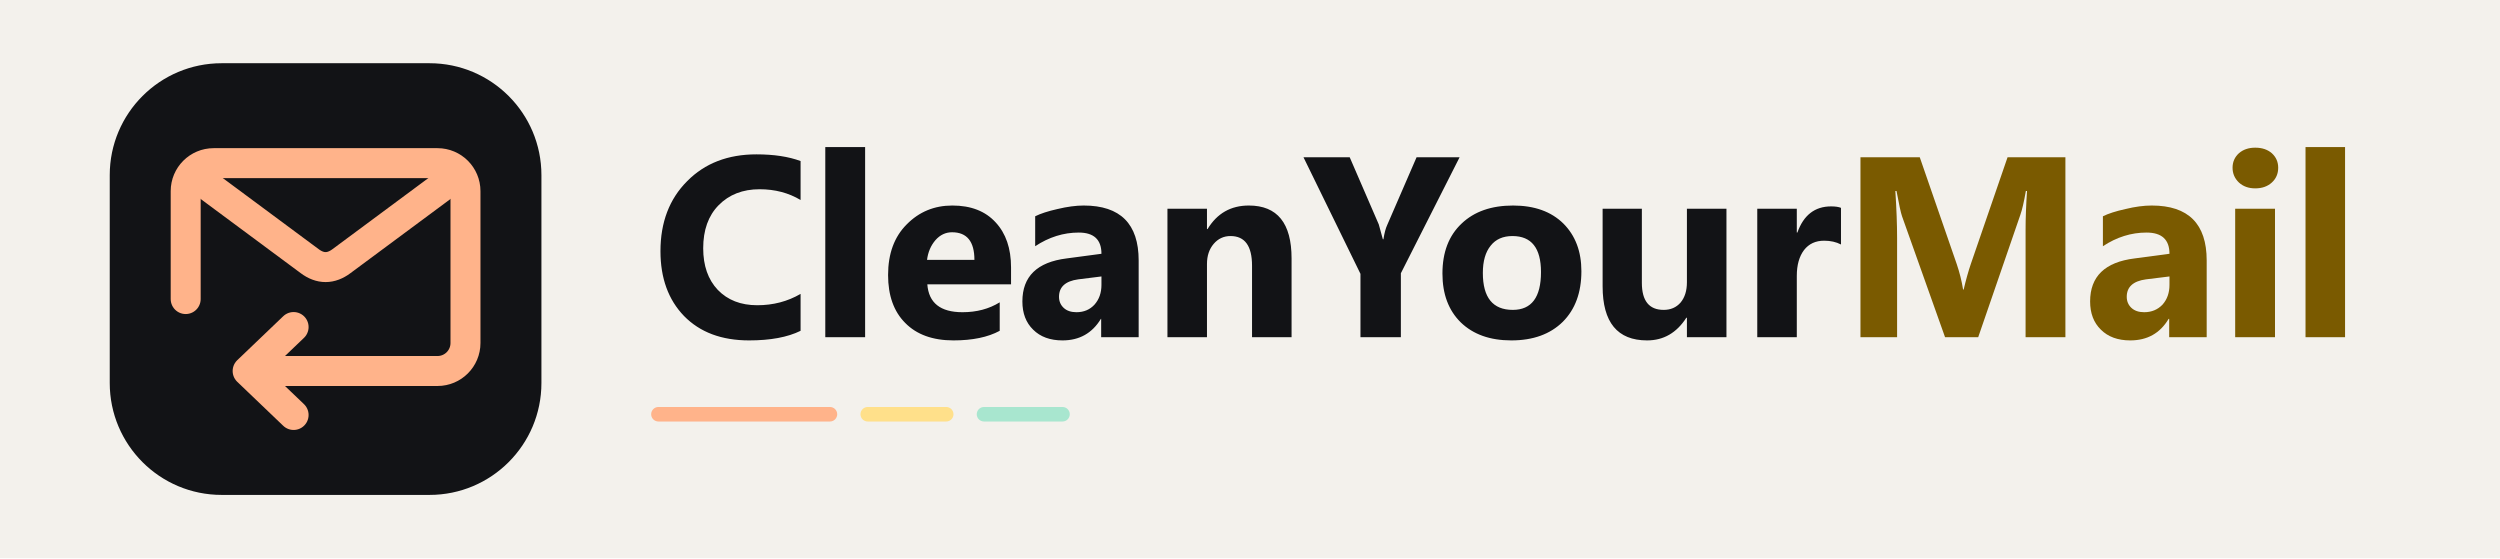
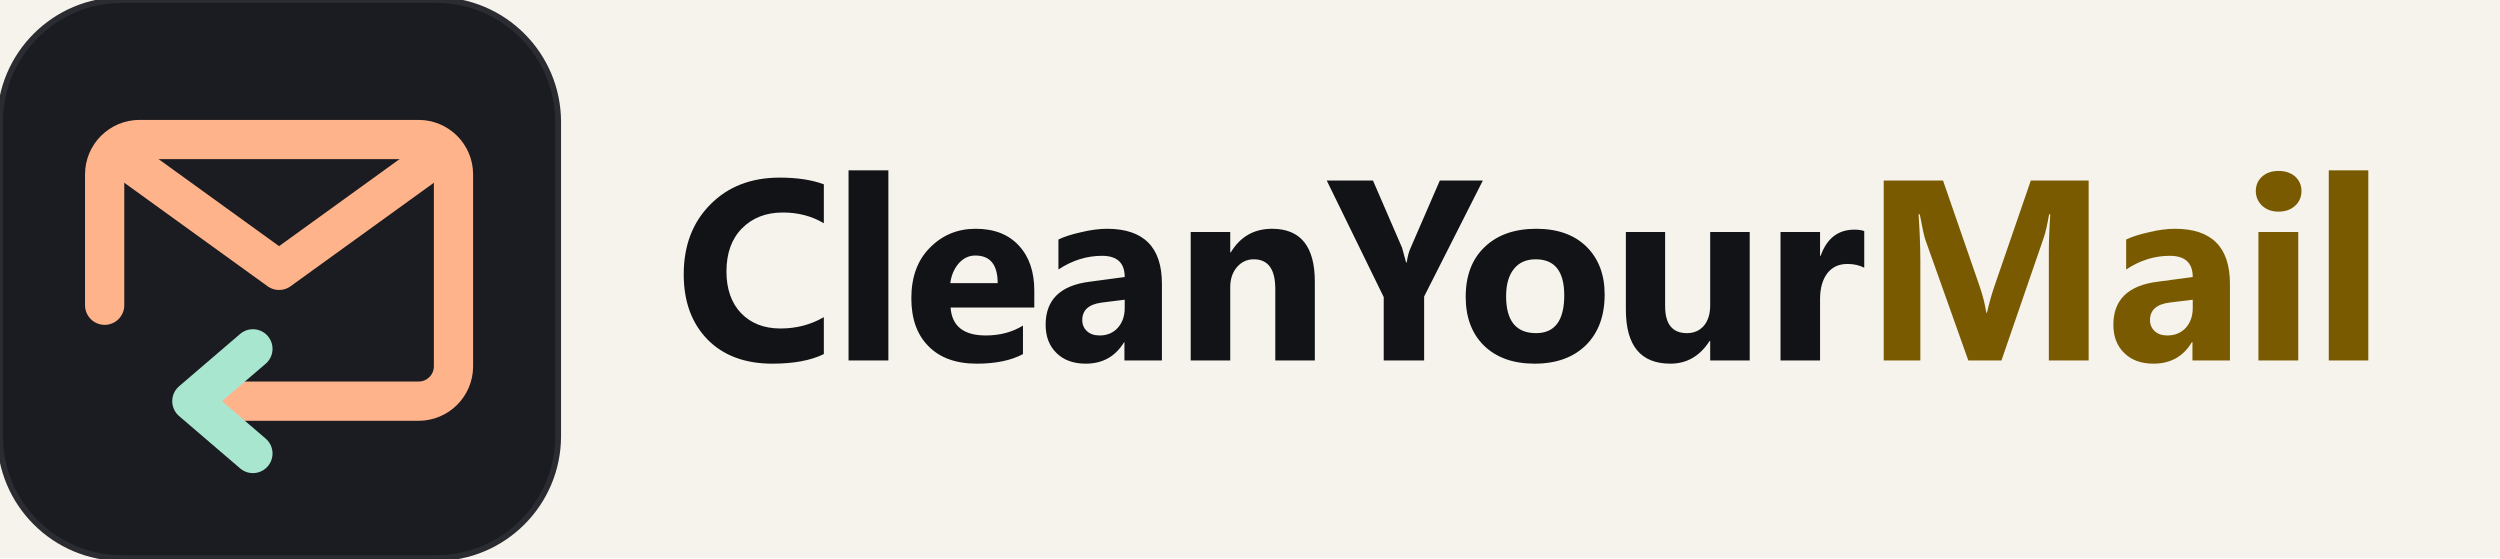
<svg xmlns="http://www.w3.org/2000/svg" width="860" height="192" viewBox="0 0 860 192" role="img" aria-labelledby="title desc">
-   <rect width="860" height="192" fill="#F3F1EC" />
-   <g transform="translate(24 8) scale(0.34375)">
-     <rect x="40" y="40" width="432" height="432" rx="112" fill="#121316" />
-     <g fill="none" stroke="#FFB38A" stroke-width="30" stroke-linecap="round" stroke-linejoin="round">
-       <path d="M116 276 V168 A28 28 0 0 1 144 140 H368 A28 28 0 0 1 396 168 V320 A28 28 0 0 1 368 348 H184" />
-       <path d="M124 152 L240 238 Q256 250 272 238 L388 152" />
-       <path d="M224 304 L178 348 L224 392" />
-     </g>
+   <rect width="860" height="192" fill="#F5F3EC" />
+   <rect x="0" y="0" width="192" height="192" rx="42" fill="#1B1C21" stroke="#2A2C31" stroke-width="2" />
+   <g transform="translate(0 0) scale(3)" fill="none" stroke-linecap="round" stroke-linejoin="round">
+     <path d="M12 35 V20 A4 4 0 0 1 16 16 H48 A4 4 0 0 1 52 20 V42 A4 4 0 0 1 48 46 H23" stroke="#FFB38A" stroke-width="4.5" />
+     <path d="M14 18 L32 31 L50 18" stroke="#FFB38A" stroke-width="4.5" />
+     <path d="M29 40 L22 46 L29 52" stroke="#A8E6CF" stroke-width="4.5" />
  </g>
-   <g transform="translate(216 40)">
+   <g transform="translate(224 48) scale(1.0)">
    <path fill="#121316" d="M59.4 73.8Q52.7 77.1 41.7 77.1Q27.5 77.1 19.3 68.7Q11.2 60.3 11.2 46.4Q11.2 31.5 20.4 22.3Q29.5 13.1 44.2 13.1Q53.2 13.1 59.4 15.4V28.8Q53.2 25.1 45.3 25.1Q36.6 25.1 31.2 30.6Q25.9 36 25.9 45.4Q25.9 54.4 30.9 59.7Q36 65 44.5 65Q52.7 65 59.4 61.1Z M81.6 76H67.9V10.6H81.6Z M131.8 57.8H103Q103.7 67.4 115.1 67.4Q122.4 67.4 127.9 64V73.8Q121.8 77.1 112 77.1Q101.3 77.1 95.4 71.1Q89.5 65.2 89.5 54.6Q89.5 43.6 95.9 37.2Q102.3 30.7 111.6 30.7Q121.2 30.7 126.5 36.5Q131.8 42.2 131.8 52ZM119.2 49.4Q119.2 39.9 111.5 39.9Q108.2 39.9 105.8 42.6Q103.4 45.4 102.9 49.4Z M175.7 76H162.8V69.7H162.7Q158.2 77.1 149.5 77.1Q143.1 77.1 139.4 73.4Q135.7 69.8 135.7 63.7Q135.7 50.8 150.9 48.9L162.9 47.3Q162.9 40 155.1 40Q147.2 40 140.1 44.7V34.4Q142.9 33 147.8 31.9Q152.8 30.7 156.8 30.7Q175.7 30.7 175.7 49.6ZM162.9 58V55.1L154.9 56.1Q148.3 57 148.3 62.1Q148.3 64.4 149.9 65.9Q151.5 67.4 154.3 67.4Q158.1 67.4 160.5 64.8Q162.9 62.1 162.9 58Z M228.3 76H214.7V51.4Q214.7 41.2 207.3 41.2Q203.8 41.2 201.5 43.9Q199.2 46.6 199.2 50.8V76H185.6V31.8H199.2V38.8H199.4Q204.3 30.7 213.6 30.7Q228.3 30.7 228.3 48.9Z M286.1 14.1 265.9 54V76H252V54.2L232.4 14.1H248.3L258.3 37.2Q258.5 37.9 259.7 42.3H259.9Q260.4 39.1 261.2 37.4L271.3 14.1Z M303.9 77.1Q292.9 77.1 286.5 70.9Q280.2 64.7 280.2 54.1Q280.2 43.1 286.8 36.9Q293.3 30.7 304.5 30.7Q315.5 30.7 321.8 36.9Q328 43.1 328 53.3Q328 64.3 321.6 70.7Q315.1 77.1 303.9 77.1ZM304.3 41.2Q299.4 41.2 296.8 44.5Q294.1 47.8 294.1 53.9Q294.1 66.6 304.4 66.6Q314.1 66.6 314.1 53.6Q314.1 41.2 304.3 41.2Z M377.9 76H364.3V69.3H364.1Q359.1 77.1 350.6 77.1Q335.3 77.1 335.3 58.5V31.8H348.8V57.3Q348.8 66.6 356.3 66.6Q359.9 66.6 362.1 64.1Q364.3 61.5 364.3 57.1V31.8H377.9Z M417.3 44.1Q414.8 42.8 411.5 42.8Q407.1 42.8 404.6 46Q402.1 49.3 402.1 54.9V76H388.5V31.8H402.1V40H402.3Q405.5 31 413.9 31Q416.1 31 417.3 31.5Z" />
    <path fill="#7A5A00" d="M494.5 76H480.8V39Q480.8 33 481.3 25.7H480.9Q479.9 31.4 479 33.9L464.5 76H453.1L438.3 34.4Q437.7 32.7 436.4 25.7H436Q436.6 34.9 436.6 41.8V76H424V14.1H444.4L457.1 50.8Q458.6 55.2 459.3 59.6H459.5Q460.7 54.5 462 50.7L474.6 14.1H494.5Z M543.1 76H530.2V69.7H530Q525.6 77.1 516.8 77.1Q510.4 77.1 506.7 73.4Q503 69.8 503 63.7Q503 50.8 518.3 48.9L530.3 47.3Q530.3 40 522.4 40Q514.5 40 507.4 44.7V34.4Q510.2 33 515.2 31.9Q520.1 30.7 524.2 30.7Q543.1 30.7 543.1 49.6ZM530.3 58V55.1L522.2 56.1Q515.6 57 515.6 62.1Q515.6 64.4 517.2 65.9Q518.8 67.4 521.6 67.4Q525.4 67.4 527.9 64.8Q530.3 62.1 530.3 58Z M559.8 24.8Q556.4 24.8 554.2 22.8Q552 20.7 552 17.7Q552 14.7 554.2 12.7Q556.4 10.8 559.8 10.8Q563.3 10.8 565.5 12.7Q567.7 14.7 567.7 17.7Q567.7 20.8 565.5 22.8Q563.3 24.8 559.8 24.8ZM566.6 76H552.9V31.8H566.6Z M590.7 76H577.1V10.6H590.7Z" />
  </g>
-   <g transform="translate(224 140)">
-     <rect x="0" y="0" width="64" height="5" rx="2.5" fill="#FFB38A" />
-     <rect x="72" y="0" width="32" height="5" rx="2.5" fill="#FFE08A" />
-     <rect x="112" y="0" width="32" height="5" rx="2.5" fill="#A8E6CF" />
-   </g>
</svg>
